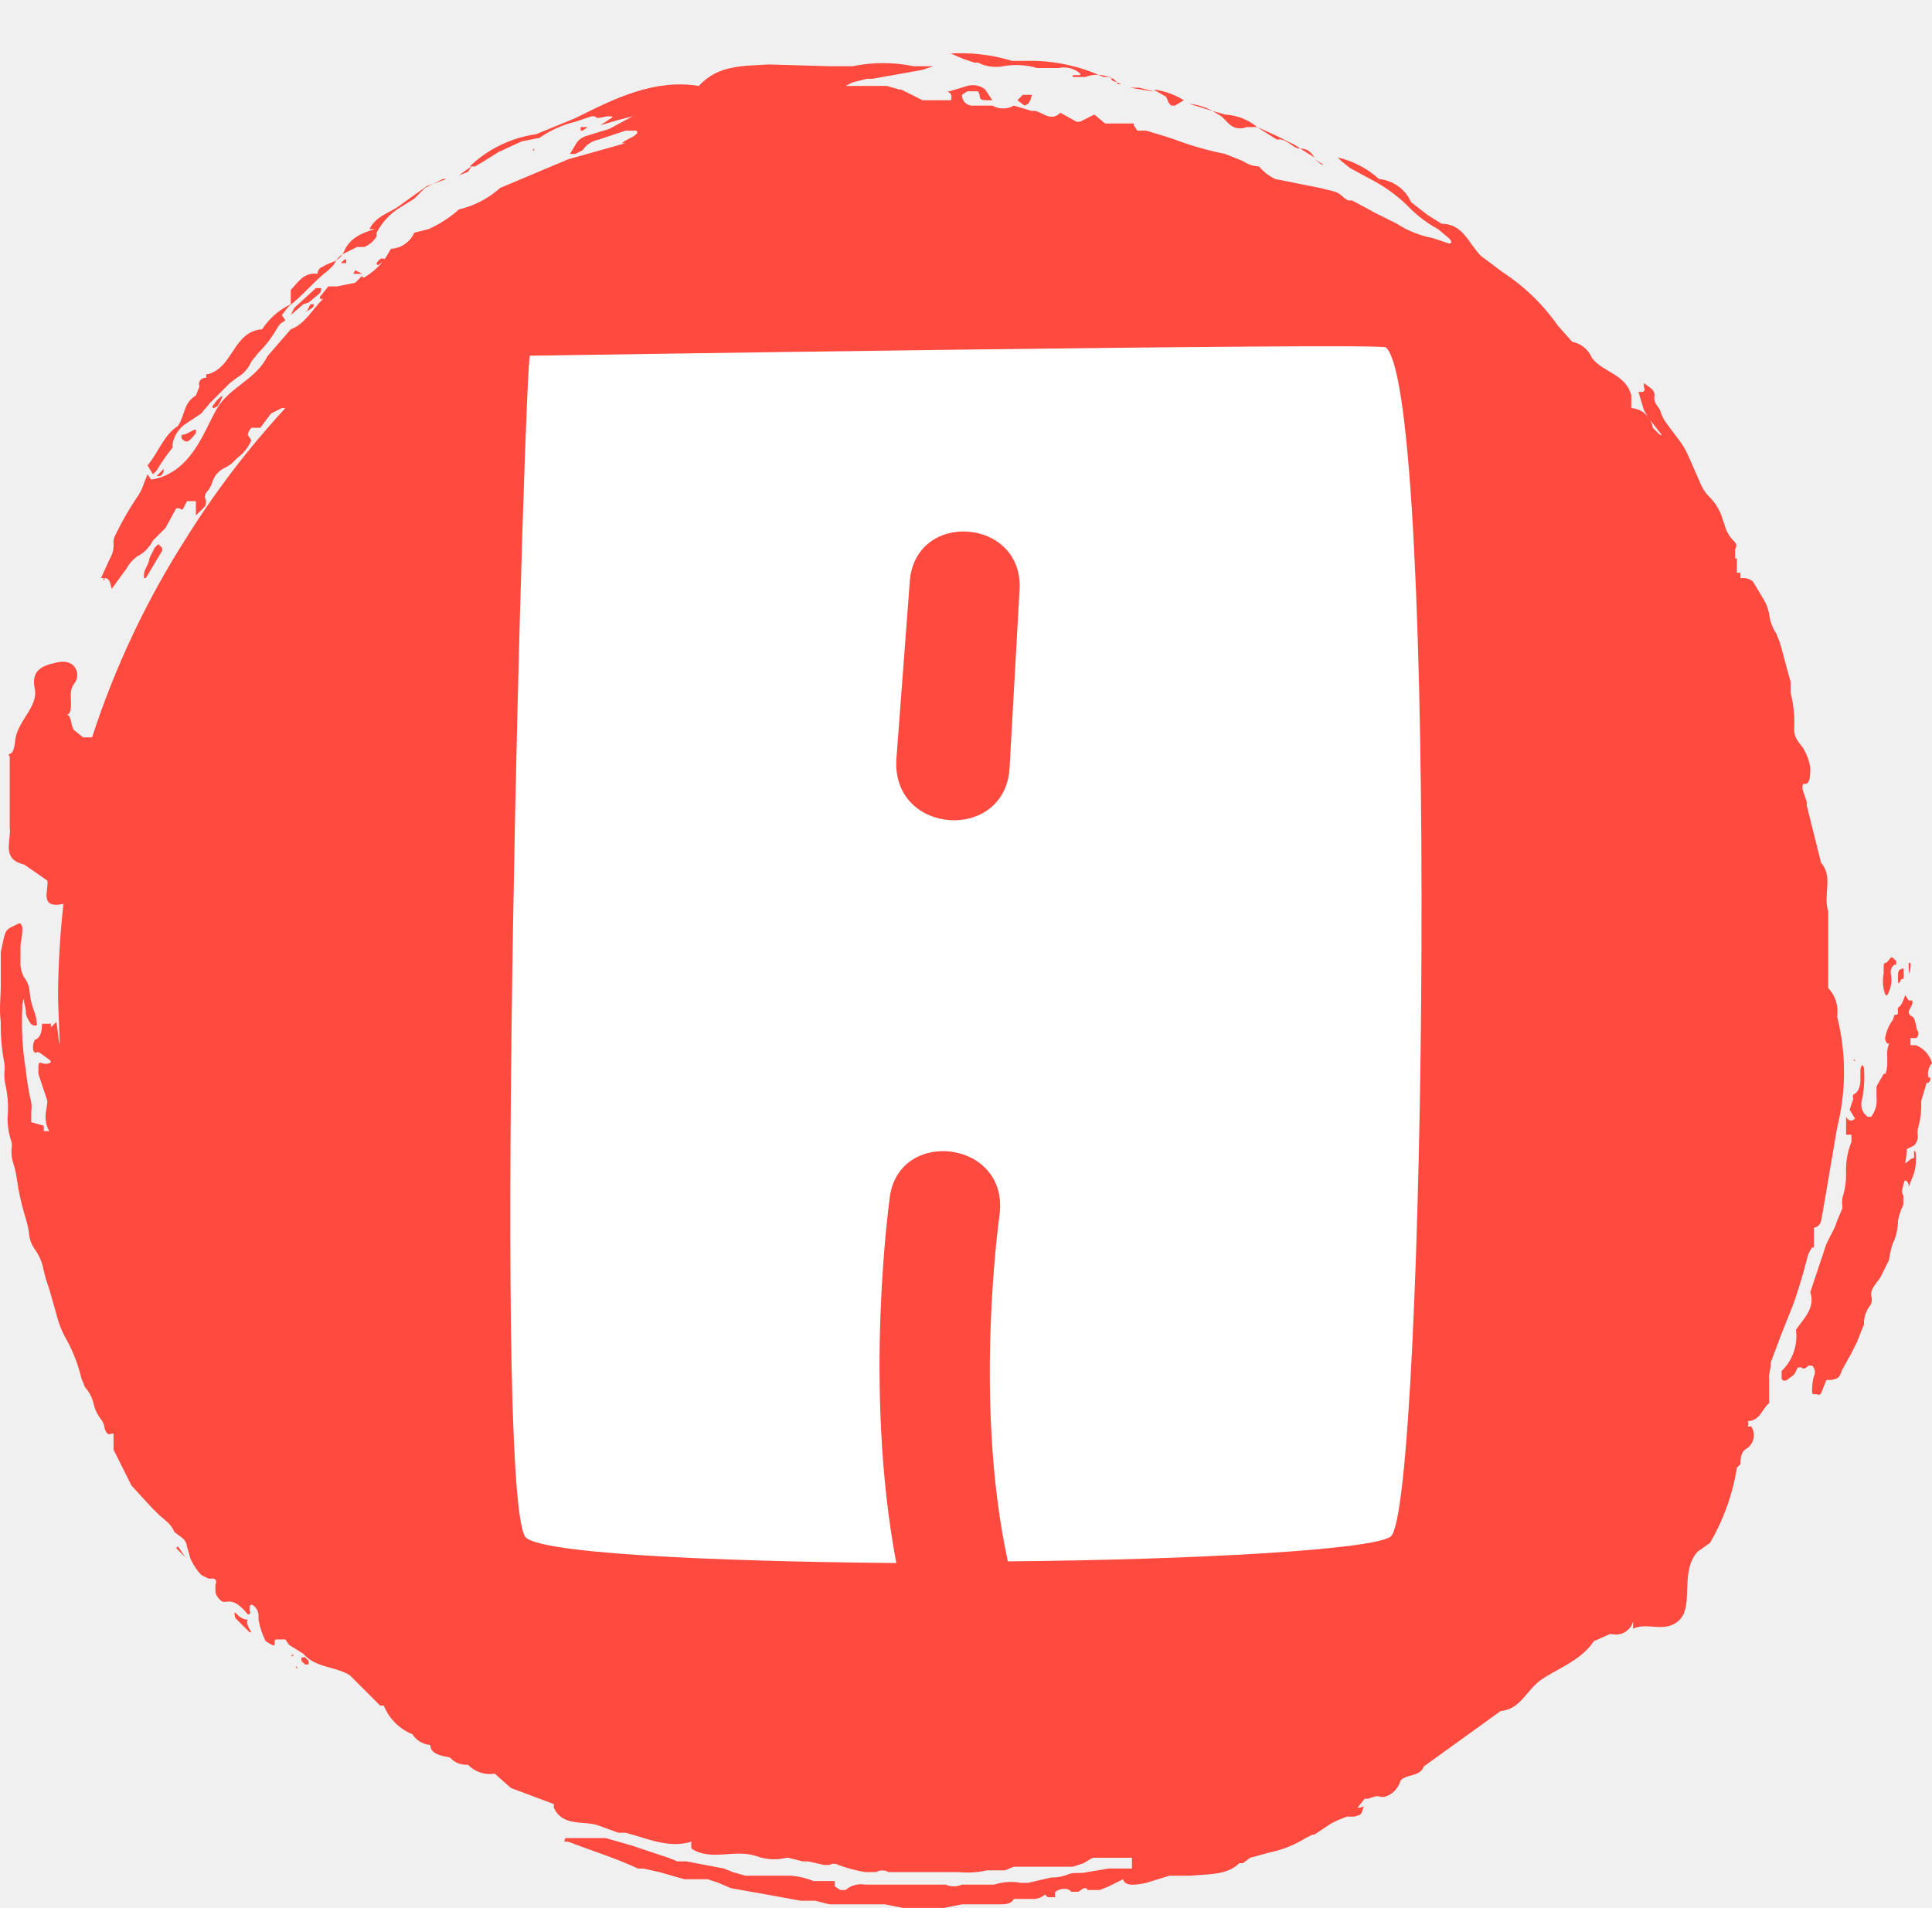
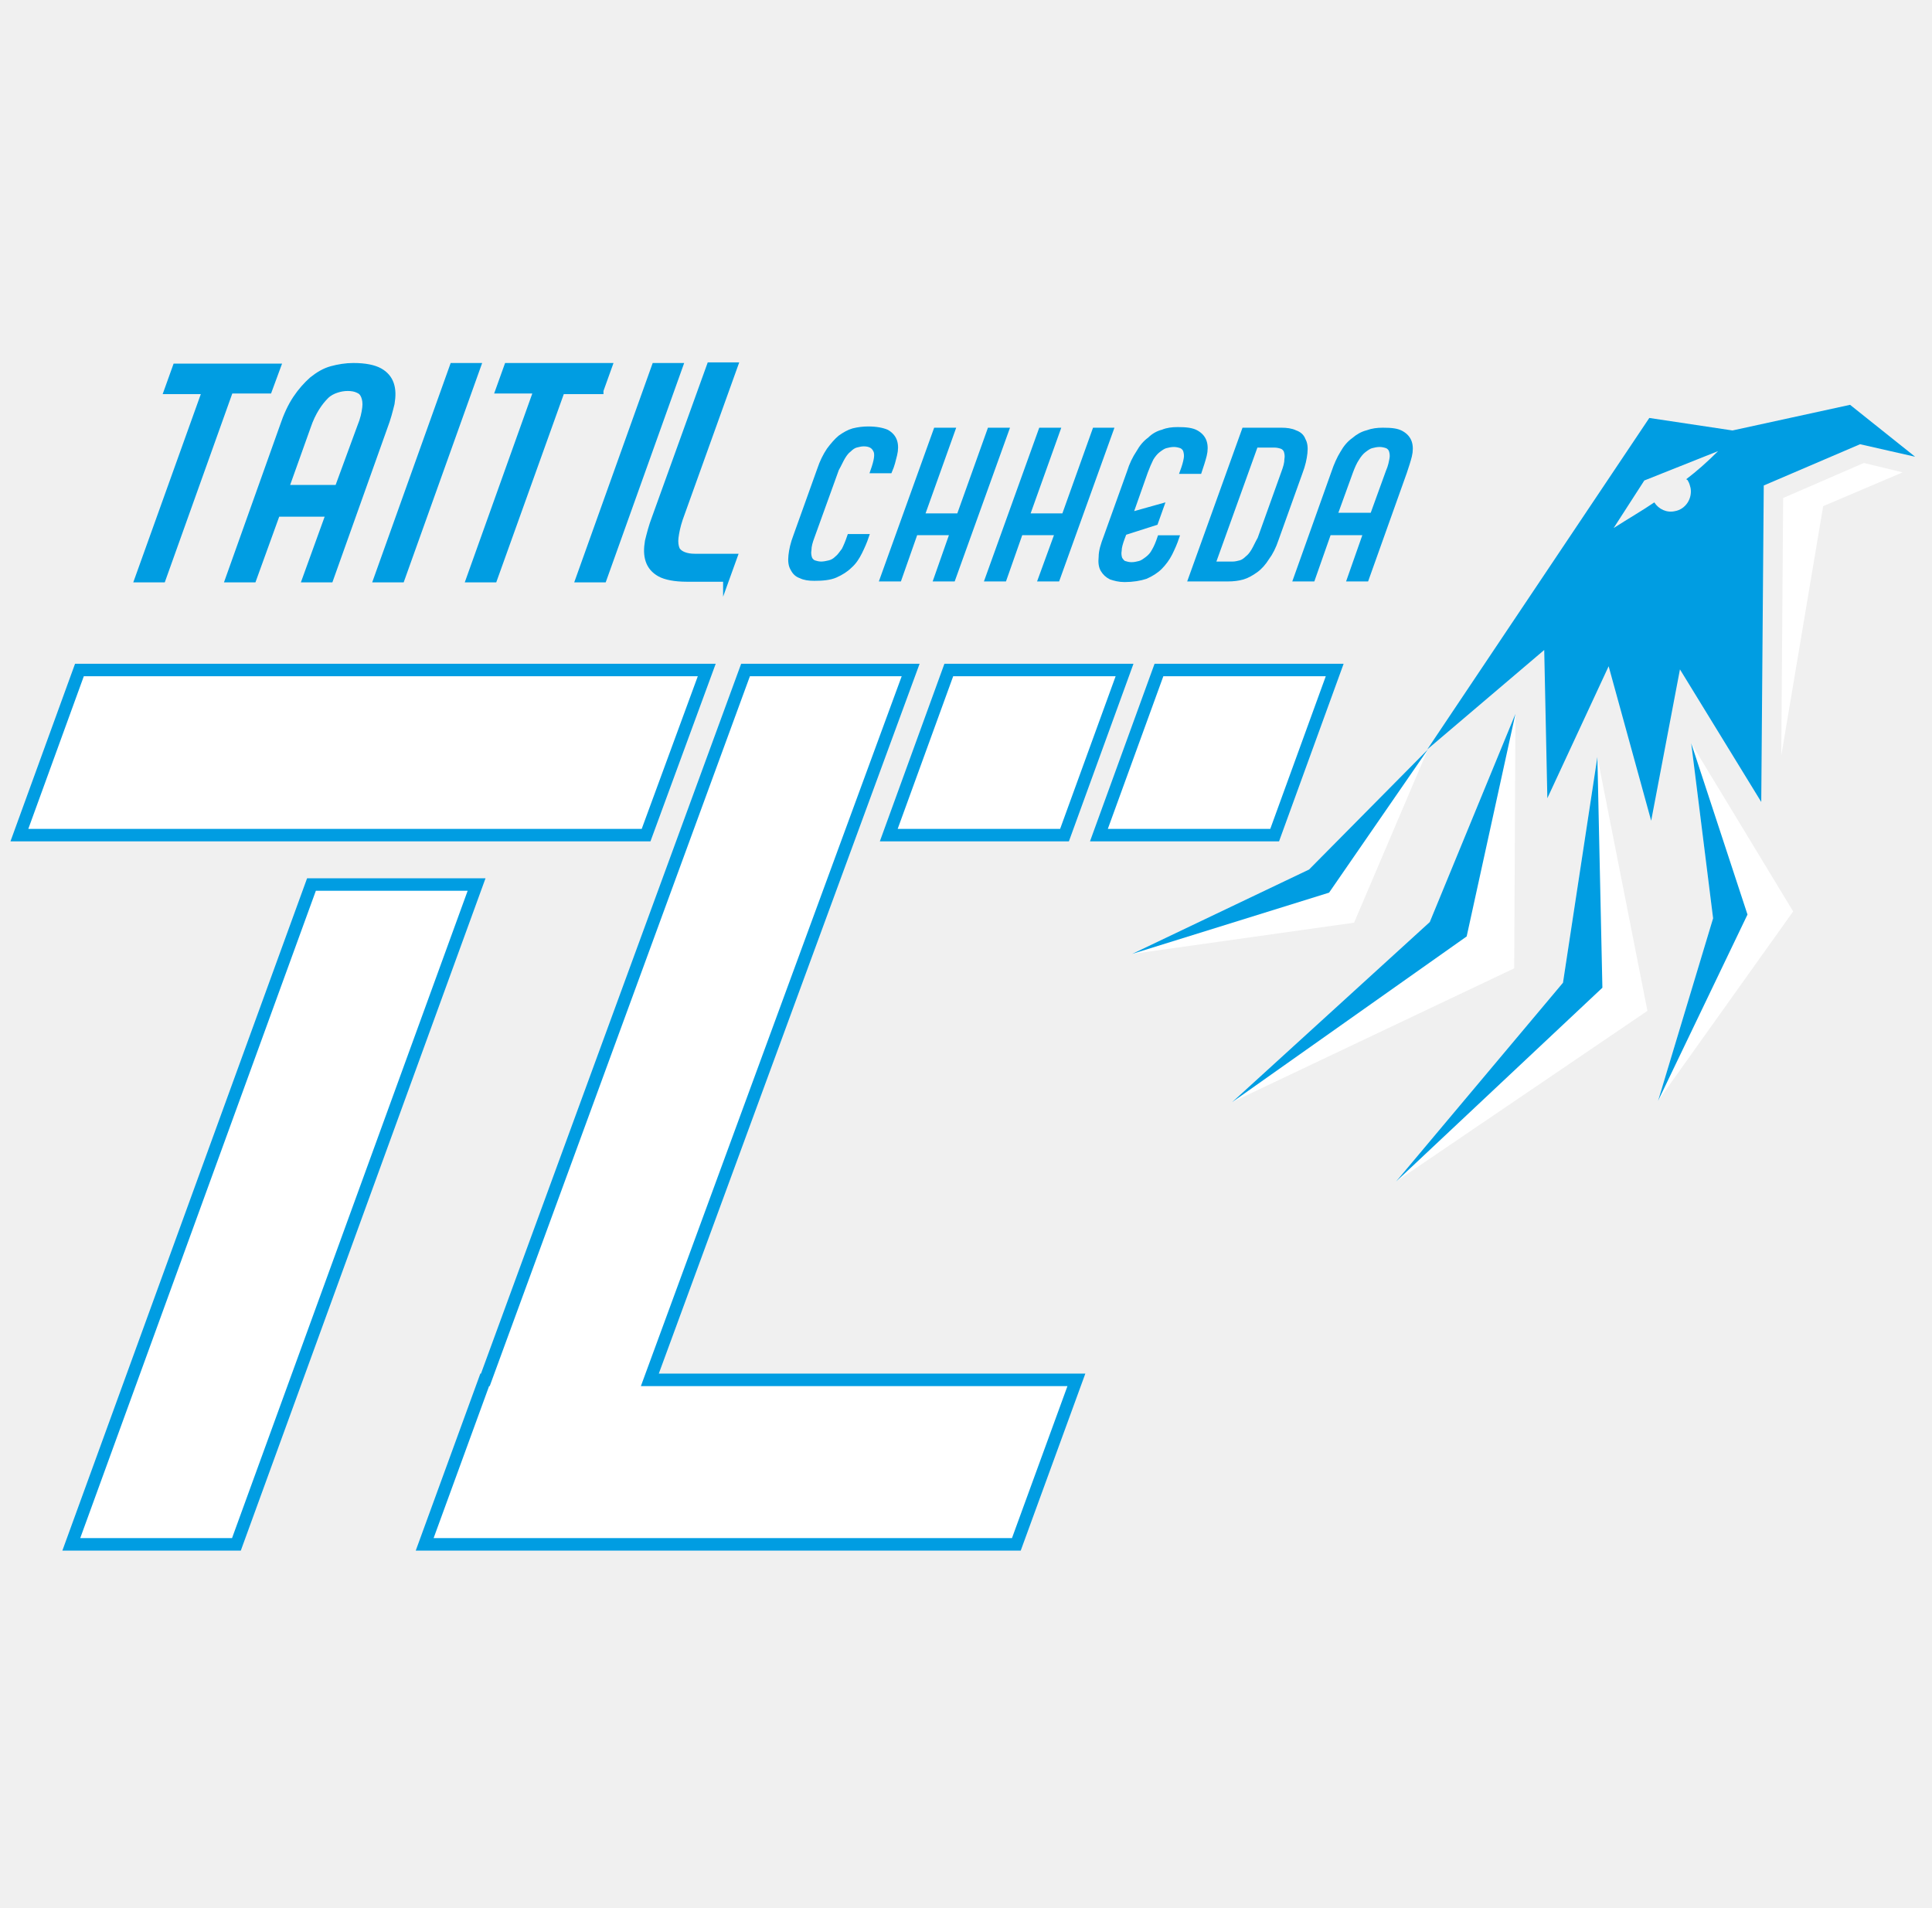
- <svg xmlns="http://www.w3.org/2000/svg" width="308.761" height="304.916" viewBox="0 0 106.008 104.687" class="css-1j8o68f" version="1.1" id="svg23">
-   <defs id="SvgjsDefs2684" />
-   <g id="SvgjsG2685" featurekey="rootContainer" transform="matrix(0.9820593,0,0,0.9820593,-0.05456052,0)" fill="#ff4a3f">
-     <g id="g17">
-       <path d="M19.8 15.3h.5l-.4-.2zm.5.1zm.8-.7c0 .1 0 .1.1.1l.4-.3c-.2-.1-.3-.1-.5.2zm.4-.2zm-4.1 2.3zm-.2.6l.3-.2c.1-.1.1-.2.1-.2h-.2l-.2.4c-.1-.1-.1 0 0 0zm2.2-2.9h-.1l-.2.2h.3zm-2.1 2.4l.6-.5c.1-.1.1-.2.1-.3h-.3l-1.2 1.1-.2.4.7-.6zm-1.1.8z" id="path3" />
-       <path d="M9.7 25v-.2a1.7 1.7 0 0 1 .7-1.1l.9-.6.5-.6.7-.7.4-.4.4-.3a1.9 1.9 0 0 0 .8-.9l.4-.5a5.9 5.9 0 0 0 1-1.3l.2-.3.3-.2-.2-.3.4-.5c.8-.6 1.4-1.4 2.2-2l.3-.3a1.4 1.4 0 0 1 .5-.6l.8-.4h.4a1.4 1.4 0 0 0 .7-.6V13a3.5 3.5 0 0 1 1.3-1.4l.8-.5.2-.2.4-.4 1-.5h.2l-1.1.4-1.4 1c-.6.5-1.4.6-1.8 1.4h.3c-.7.2-1.4.5-1.7 1.2s-.8.6-1.2.9a.4.4 0 0 0-.3.4c-.8-.1-1.1.5-1.5.9v.8a3.9 3.9 0 0 0-1.6 1.4c-1.6.1-1.6 2.1-3 2.5h-.1a.2.2 0 0 0 0 .2c-.3 0-.5.2-.4.5l-.2.5c-.7.4-.6 1.1-1 1.7-.8.5-1.1 1.5-1.7 2.2l.3.5.2-.2a11.6 11.6 0 0 1 .9-1.3zM53.9 3.3l.6.2h.2a2.2 2.2 0 0 0 1.4.2 4.1 4.1 0 0 1 1.9.1h1.2a1.4 1.4 0 0 1 1.2.3.1.1 0 0 1 0 .1H60a.1.1 0 0 0 0 .1h.7a1.8 1.8 0 0 1 1.3 0c.2 0 .1.1.2.2l.5.2h-.2c-.2-.4-.5-.4-.8-.4a9.7 9.7 0 0 0-4.3-.9h-.8A9.8 9.8 0 0 0 53 3h.2zm7.3 3.1zM50.3 4.7zm10.9 1.7h.2-.2zM19 14.7zm32.1-10zm17.6 2.2a.9.9 0 0 0 1 .2h.6a3.1 3.1 0 0 0-1.8-.7l-.7-.2.5.3zm-3.4-1.3c0 .1.1.2.2.3h.2l.5-.3a4.2 4.2 0 0 0-1.7-.6l.7.4zm7.4 2.7l.8.5c-.2-.3-.4-.5-.8-.5z" id="path5" />
-       <path d="M99 76.1l.6-1.6.6-1.5c.2-.5.6-1.8.8-2.6a1.7 1.7 0 0 1 .3-.7h.1v-1.1c.5-.1.4-.6.5-.9l.8-4.7a12.7 12.7 0 0 0 0-6.2 1.9 1.9 0 0 0-.5-1.6v-4.3c-.3-.9.3-1.9-.4-2.7L101 45a.4.4 0 0 0 0-.2l-.2-.6a.5.5 0 0 1 0-.4h.1c.3 0 .3-.5.3-.9a3 3 0 0 0-.4-1.1l-.3-.4a1.1 1.1 0 0 1-.2-.7 6.7 6.7 0 0 0-.2-2v-.6c-.2-.7-.4-1.5-.6-2.2l-.2-.5a2.5 2.5 0 0 1-.4-1.1 2.5 2.5 0 0 0-.3-.8l-.6-1a.8.8 0 0 0-.6-.2h-.1V32h-.2v-.8H97V31a.4.4 0 0 0 0-.1v-.2c.1-.2.1-.3-.1-.5a1.8 1.8 0 0 1-.4-.6l-.2-.6a2.9 2.9 0 0 0-.7-1.2 2.2 2.2 0 0 1-.5-.7l-.7-1.6a4.3 4.3 0 0 0-.6-1l-.6-.8a2.4 2.4 0 0 1-.4-.8l-.2-.3a.6.6 0 0 1-.1-.5.5.5 0 0 0-.2-.4l-.4-.3v.2c.1.2 0 .3-.1.3h-.2l.3 1 .3.5.7.9h-.1l-.2-.2-.2-.2a1.3 1.3 0 0 0-1.2-1.1v-.7c-.3-1.2-1.6-1.3-2.2-2.1a1.5 1.5 0 0 0-1.1-.9l-.8-.9a11.3 11.3 0 0 0-3.1-3l-.8-.6-.4-.3c-.7-.7-1-1.8-2.2-1.8l-.8-.5-.9-.7a2.2 2.2 0 0 0-1.8-1.3 5.1 5.1 0 0 0-2.3-1.2l.2.2.5.4 1.3.7a8.5 8.5 0 0 1 2.1 1.6 6.8 6.8 0 0 0 1.5 1.1l.6.5c.1.1.2.2.1.3H81l-.9-.3a5.6 5.6 0 0 1-2-.8l-1.2-.6-1.3-.7h-.2c-.3-.1-.4-.4-.8-.5l-.8-.2-2.5-.5a2.6 2.6 0 0 1-.9-.7 1.7 1.7 0 0 1-.9-.3l-1-.4a18.1 18.1 0 0 1-2.8-.8l-.6-.2-1-.3h-.5l-.2-.3v-.1h-1.6l-.6-.5-.4.2-.4.2h-.2l-.9-.5c-.6.6-1.1-.2-1.6-.1l-1-.3a1.2 1.2 0 0 1-1.2 0h-1.2a.6.6 0 0 1-.5-.6l.3-.2h.6a.7.7 0 0 1 .1.3c0 .2.2.2.5.2h.2l-.4-.6a1.1 1.1 0 0 0-1-.2l-1 .3H53c.3.2.2.3.2.5h-1.6l-.4-.2-.8-.4h-.1l-.7-.2h-2.3l.4-.2.8-.2h.3l1.7-.3 1.1-.2.6-.2h-1.1a8.4 8.4 0 0 0-3.4 0h-1.3L43 3.6c-1.4.1-2.8 0-3.9 1.2-2.5-.4-4.7.7-6.9 1.8l-2.2.9a6.7 6.7 0 0 0-3.7 1.8h.3l.5-.3.8-.5 1.3-.6 1-.2a6 6 0 0 1 2-.9l.9-.3h.2c.1.2.5 0 .7 0h.2c.1 0 .1.1 0 .1l-.6.4 1-.3.8-.2-1.3.7-1.3.4a1 1 0 0 0-.6.5l-.3.5h.3l.4-.2a1.4 1.4 0 0 1 .9-.6l1.5-.5h.5a.1.1 0 0 1 .1.2c-.2.2-.6.3-.8.5h.2l-3.2.9-3.8 1.6a5.2 5.2 0 0 1-2.3 1.2 6.6 6.6 0 0 1-1.7 1.1l-.8.2a1.5 1.5 0 0 1-1.3.9l-.3.5a3.7 3.7 0 0 1-1.2 1.1h-.1v-.1l-.2.2-.2.2-1 .2h-.5l-.4.5c-.1.1-.1.2 0 .2h.1c-.6.6-1 1.4-1.8 1.7L15 19.9c-.6 1.2-1.8 1.6-2.6 2.6s-1.4 3.9-3.9 4.3l-.2-.3-.2.5a2.7 2.7 0 0 1-.4.8 16.9 16.9 0 0 0-1.2 2.1.8.8 0 0 0-.1.5 1.4 1.4 0 0 1-.2.8l-.5 1.1h.2c.3 0 .3.3.4.6l.8-1.1a2.2 2.2 0 0 1 .6-.7 2 2 0 0 0 .9-.9l.3-.3.4-.4.6-1.1h.2c.1.1.1.1.2 0l.2-.4h.5v.8l.5-.5a.5.5 0 0 0 0-.5.4.4 0 0 1 .1-.3 1.5 1.5 0 0 0 .3-.5 1.3 1.3 0 0 1 .8-.9l.3-.2.3-.3a2.4 2.4 0 0 0 .8-1l-.2-.3c0-.1.1-.3.2-.4h.5l.6-.8.6-.3h.2a48.8 48.8 0 0 0-5.5 7.2h-.1.1a48.4 48.4 0 0 0-5.3 11.2h-.5l-.5-.4c-.2-.2-.1-.7-.4-.9h.1c.3-.5-.1-1.2.3-1.7s.1-1.4-.9-1.2-1.5.5-1.3 1.5-1 1.8-1.1 2.9-.5.5-.3.9v3.9c.1.8-.5 1.8.8 2.1l1.3.9c.1.5-.5 1.6.9 1.3a49.2 49.2 0 0 0-.3 5c0 1.1.1 2.2.1 3.3v-.4c-.1-.4-.1-.8-.2-1.3l-.3.3v-.2h-.5c0 .5-.1.8-.4.9a.9.9 0 0 0-.1.5c0 .1.1.3.2.2s.4.2.7.4-.2.3-.4.2-.2.1-.2.3v.3l.5 1.5c0 .3-.1.6-.1.9a1.7 1.7 0 0 0 .2.8h-.3v-.3l-.7-.2v-.6a1.5 1.5 0 0 0 0-.5 14.6 14.6 0 0 1-.3-1.8 16.6 16.6 0 0 1-.2-3.5.9.9 0 0 1 .1-.5v.2a2.9 2.9 0 0 1 .1.5.8.8 0 0 0 .1.4c.1.2.2.4.4.4s.1-.1.1-.2a2.1 2.1 0 0 0-.1-.5 4.2 4.2 0 0 1-.3-1.3 1.5 1.5 0 0 0-.3-.7 1.6 1.6 0 0 1-.2-.9v-.8c0-.3.1-.6.1-.9a.5.5 0 0 0-.1-.4h-.1c-.8.4-.7.2-1 1.6V55c0 .7-.1 1.4 0 2.1a10.8 10.8 0 0 0 .2 2.3 1.8 1.8 0 0 1 0 .5 3.1 3.1 0 0 0 .1.9 5.9 5.9 0 0 1 .1 1.3 3.9 3.9 0 0 0 .2 1.7 1.2 1.2 0 0 1 0 .4 2.1 2.1 0 0 0 .1.8 4.9 4.9 0 0 1 .2.9 14 14 0 0 0 .5 2.2 5 5 0 0 1 .2 1 1.7 1.7 0 0 0 .3.7 2.9 2.9 0 0 1 .5 1.2 8.5 8.5 0 0 0 .3 1l.4 1.4a5.4 5.4 0 0 0 .6 1.5 8.5 8.5 0 0 1 .8 2.1l.2.5a2.1 2.1 0 0 1 .5 1 2.1 2.1 0 0 0 .4.8 1 1 0 0 1 .2.5c.1.3.2.4.4.3h.1v.9l.5 1 .5 1 1.1 1.2.4.4c.3.3.7.5.9 1l.4.3a.7.7 0 0 1 .3.5l.2.7a3.3 3.3 0 0 0 .6.9l.4.2h.3a.2.2 0 0 1 .1.3 2.5 2.5 0 0 0 0 .5.9.9 0 0 0 .4.5h.2c.4-.1.8.2 1.2.7h.1c0-.1.1-.1 0-.2v-.2c0-.1.1-.2.2-.1a.7.7 0 0 1 .3.6v.2a4.3 4.3 0 0 0 .4 1.2c.5.3.5.3.5.1s0-.2.2-.2h.4l.2.3.8.5c.7.8 1.8.7 2.6 1.2l1.7 1.7h.2a2.9 2.9 0 0 0 1.6 1.6 1.3 1.3 0 0 0 1 .6c0 .5.6.6 1.1.7a1.2 1.2 0 0 0 .8.4h.2a1.7 1.7 0 0 0 1.5.5l.9.8 2.4.9v.2c.5 1.1 1.7.7 2.5 1l1.1.4h.4c1.2.3 2.4.9 3.7.5a.7.7 0 0 0 0 .4c1.1.7 2.4 0 3.6.4a2.9 2.9 0 0 0 1.7.1h.1l.8.2h.3l.9.2h.3a.5.5 0 0 1 .5 0 7.9 7.9 0 0 0 1.5.4h.6a.7.7 0 0 1 .7 0h3.9a5 5 0 0 0 1.6-.1h1l.5-.2H60l.6-.2.5-.3h2.2v.6H62l-1.2.2c-.4.1-.7 0-1 .1a2.4 2.4 0 0 1-1 .2l-1.3.3h-.4a3.1 3.1 0 0 0-1.5.1h-1.8a1.1 1.1 0 0 1-.9 0h-4.5a1.3 1.3 0 0 0-1.1.3H47l-.3-.2v-.3h-1.2a4.1 4.1 0 0 0-1.3-.3h-2.5l-.7-.2-.5-.2-2.1-.4h-.5l-.5-.2-2.1-.7-1.4-.4h-2.2c-.1 0-.1.1-.1.2h.2c1.3.5 2.6.9 3.9 1.5h.3l.9.2 1.4.4h1.3l.6.2.7.3 1.7.3 1.1.2 1.1.2h.8l.8.2h3.1l1 .2h2.3l1-.2H56c.4 0 .6-.1.7-.3h1a1 1 0 0 0 .8-.3c-.1.1 0 .1.1.2h.4v-.2c0-.1 0-.1.2-.2s.6-.1.7.1h.4l.3-.2c.2 0 .2 0 .2.1h.7l.5-.2.8-.4c.1.3.4.4 1.3.2l1.3-.4h1.2c.9-.1 2 0 2.7-.7h.2l.4-.3 1.1-.3a6.1 6.1 0 0 0 2-.8l.4-.2h.1l.9-.6.4-.2.5-.2h.4c.4-.1.4-.1.5-.4s0-.1-.2-.1h-.1l.4-.5h.2c.3-.1.5-.2.7-.1h.2a1.3 1.3 0 0 0 .9-.9c.3-.4 1.1-.2 1.3-.8l4.3-3.1c1.1-.1 1.4-1.1 2.2-1.7s2.3-1.1 3-2.2l.9-.4h.1a1 1 0 0 0 1.2-.7v.4c.8-.4 1.8.3 2.6-.5s0-2.7 1-3.8l.7-.5a12.1 12.1 0 0 0 1.5-4.2l.2-.2c0-.3 0-.7.4-.9a.9.9 0 0 0 .2-1.2h-.2a.3.3 0 0 0 0-.3c.7 0 .8-.7 1.2-1V77a.5.5 0 0 1 0-.2 3.8 3.8 0 0 0 .1-.7zM5.9 32.2z" id="path7" />
-       <path d="M26.4 9.3l-.3.2-.4.3.5-.2zm6.1-2h.1l.3-.2h-.4zm-2.6 1l-.1.1h.1v-.1zm-1.5 1.4zm1.3-.2zm-6.3 3.1zM9.2 26.2l-.4.4H9a.4.4 0 0 0 .2-.4zm3-3.5a2.1 2.1 0 0 0 .3-.6 1.5 1.5 0 0 0-.5.5c-.1.1-.1.2 0 .2zM11 24.2V24c-.2 0-.5.3-.8.3v.2c.3.3.4.2.8-.3zm3 66.2zM73.9 9.2h.1l-.5-.3zm-2.5-1.4c.5-.1.8.4 1.2.5h.1l-.3-.2-1-.5-1.1-.5.3.2zM52.8 3.1zm11.7 2h-.1l-1.2-.2h.5zm2 .7l1.3.4a3.3 3.3 0 0 0-1.3-.4zm-9 0a1 1 0 0 0 .2-.5h-.5l-.3.3.4.3zm9 1.6zM49.9 4.2zm2.9.7zM48.5 4zm13.8 2.1a.5.5 0 0 0 0 .1zm44.8 52.3h-.3V58h.3c.1 0 .2-.3.1-.4s-.1-.7-.3-.8a.3.3 0 0 1-.2-.3l.2-.4a.4.4 0 0 0 0-.2h-.2l-.2-.3c-.1.3-.2.6-.4.7a.5.5 0 0 0 0 .2c0 .1 0 .2-.1.2h-.1a1.1 1.1 0 0 1-.1.3 2.3 2.3 0 0 0-.4.9.4.4 0 0 0 .1.4h.1a1.7 1.7 0 0 0-.1.8v.4a1.8 1.8 0 0 1-.1.5h-.1l-.4.7v.6a1.5 1.5 0 0 1-.3 1.1h-.2l-.2-.2a.9.9 0 0 1-.1-.8 6.5 6.5 0 0 0 .1-1.7c0-.1-.1-.2-.1-.2a.5.5 0 0 0-.1.3v.6c0 .2-.1.6-.3.7s-.1.2-.1.3l-.2.6.3.5c-.2.2-.4.1-.5-.1v1h.3v.4a4.2 4.2 0 0 0-.3 1.4 3.3 3.3 0 0 0 0 .4 4 4 0 0 1-.2 1.3 2 2 0 0 0 0 .6l-.3.7a3.2 3.2 0 0 1-.3.7l-.3.6-.9 2.7c.3.9-.4 1.5-.8 2.1a2.7 2.7 0 0 1-.8 2.3v.4c0 .1.1.2.3.1l.4-.3.2-.4h.2c.1.1.2.1.4-.1h.2a.5.5 0 0 1 .1.6 2.9 2.9 0 0 0-.1.8c0 .1 0 .2.1.2h.2c.1.1.2 0 .3-.3l.2-.5h.3c.4-.1.4-.1.6-.6l.5-.9.3-.6.4-1a1.6 1.6 0 0 1 .3-1 .6.6 0 0 0 .1-.6c0-.2 0-.3.2-.6l.3-.4.5-1a4.7 4.7 0 0 1 .2-.9 3 3 0 0 0 .3-1.3 3.8 3.8 0 0 1 .3-.9v-.5c-.1-.2-.1-.2 0-.6s.1-.2.2-.2a.4.4 0 0 1 .1.3l.2-.5a2.3 2.3 0 0 0 .2-.9v-.3c0-.1 0-.3-.1-.3v.4c-.2 0-.3.2-.5.3a6.4 6.4 0 0 0 .1-.8l.4-.2a.7.7 0 0 0 .2-.6 1.4 1.4 0 0 1 0-.3 4.8 4.8 0 0 0 .2-1.4v-.2l.3-1h.1a.3.3 0 0 0 .1-.3h-.1a.9.9 0 0 1 .2-.8 1.5 1.5 0 0 0-.9-1zm-1.2 7.8zm-.2-9.9zm0 0zM9.1 30.8a.3.3 0 0 0 0-.2l-.2-.2-.2.2-.3.6c0 .3-.3.6-.3.9v.2h.1zm96.3 24.8h.1a1.7 1.7 0 0 0 .2-1.2.5.5 0 0 1 .2-.5h.1v-.2l-.2-.2h-.1c-.1.1-.2.3-.3.3s-.1.1-.1.3v.3a2.2 2.2 0 0 0 .1 1.2zM13.2 90.1c-.1 0 0 .2 0 .3l.8.8h.1c-.2-.3-.3-.6-.2-.7a.9.9 0 0 1-.5-.2zm.8.3zm92.3-35.7h.1a2 2 0 0 0 0-.6c-.3.1-.3.1-.3.6s.1.1.2 0z" id="path9" />
-       <path d="M106.7 62a.6.6 0 0 0 .1-.5c0-.1-.1-.2-.1-.1h-.2v.2c0 .4.1.5.2.4zm.1-8.2h-.1v.6a1 1 0 0 0 .1-.6zM17.1 92.6h-.2v.2l.2.2h.2v-.2zm86.6-33.3c0-.1 0-.1-.1-.1zM9.9 86.5l.5.5-.4-.6z" id="path11" />
-       <circle cx="10.5" cy="87.1" transform="rotate(-24.8 10.4 87.159)" id="circle13" />
-       <path d="M9.7 30.1h-.1v.2-.2h.1zm83.2-6.6l-.2-.3h-.1zm-14.7 77.1zM5.9 32.2zm-.1.2a.3.3 0 0 0 .1-.2v.2zm1.9-4.9zM61.5 2.4zm42.8 58.2v.1-.1zM16.4 92.5h-.1c.1.1.2 0 .1-.1zm.2.7h.1l-.1-.1v.1zm73.9-71.3zm15.2 34.4zM14.6 91.7zm92.1-37zm-.8 11.4zM34.6 0z" id="path15" />
+ <svg xmlns="http://www.w3.org/2000/svg" version="1.1" id="Layer_1" x="0px" y="0px" width="308.761" height="304.916" viewBox="0 0 308.9 304.6" style="enable-background:new 0 0 308.9 304.6;" xml:space="preserve">
+   <style type="text/css">
+ 	.st0{fill-rule:evenodd;clip-rule:evenodd;fill:#FFFFFF;stroke:#009DE2;stroke-width:2;stroke-miterlimit:22.926;}
+ 	.st1{fill-rule:evenodd;clip-rule:evenodd;fill:#009DE2;stroke:#009DE2;stroke-width:0.973;stroke-miterlimit:22.926;}
+ 	.st2{fill-rule:evenodd;clip-rule:evenodd;fill:#009DE2;stroke:#009DE2;stroke-width:0.681;stroke-miterlimit:22.926;}
+ 	.st3{fill-rule:evenodd;clip-rule:evenodd;fill:#009DE2;}
+ 	.st4{fill-rule:evenodd;clip-rule:evenodd;fill:#FFFFFF;}
+ </style>
+   <g>
+     <g>
+       <polygon class="st0" points="142.1,133.3 170.2,133.3 179.8,106.9 151.7,106.9   " />
+       <polygon class="st0" points="49.8,141.2 11.4,246.7 37.8,246.7 76.2,141.2   " />
+       <polygon class="st0" points="119.2,106.9 77.6,220.4 77.5,220.4 67.9,246.7 94.2,246.7 162.5,246.7 172.1,220.4 103.9,220.4     145.6,106.9   " />
+       <polygon class="st0" points="3.1,133.3 103.3,133.3 113,106.9 12.7,106.9   " />
+       <polygon class="st0" points="175.7,133.3 203.8,133.3 213.4,106.9 185.3,106.9   " />
    </g>
-   </g>
-   <g id="SvgjsG2686" featurekey="nameFeature-0" transform="matrix(2.284354,0,0,2.284354,27.98006,-5.60952)" fill="#ffffff">
-     <path d="M9.6 16.48 l-0.32 4.24 c-0.08 1.8 2.6 1.96 2.72 0.2 l0.24 -4.28 c0.12 -1.76 -2.56 -1.96 -2.64 -0.16 z M0.48 11 l0 0 c0.04 0 20.48 -0.32 20.56 -0.2 c1.28 1.12 0.96 27.8 0.12 28.56 c-0.4 0.32 -4.64 0.56 -9.2 0.6 c-0.84 -3.84 -0.2 -8.32 -0.2 -8.32 c0.24 -1.8 -2.44 -2.12 -2.64 -0.4 c0 0.04 -0.64 4.52 0.16 8.76 c-4.56 -0.04 -8.68 -0.24 -8.92 -0.64 c-0.8 -1.44 0 -28.28 0.12 -28.36 z" id="path20" />
+     <g>
+       <path class="st1" d="M43,62.2h-6.2L26,92.4h-4l10.8-30.1h-6.1l1.4-3.9h16.3L43,62.2L43,62.2z M45.2,68l-8.7,24.4h4l3.8-10.5h8.3    l-3.8,10.5h4L61.5,68c0.5-1.3,0.8-2.5,1.1-3.7c0.2-1.2,0.2-2.2-0.1-3.1c-0.3-0.9-0.9-1.6-1.8-2.1c-0.9-0.5-2.3-0.8-4.2-0.8    c-1.2,0-2.4,0.2-3.5,0.5c-1.1,0.3-2.1,0.9-3.1,1.7c-0.9,0.8-1.8,1.8-2.6,3C46.5,64.7,45.8,66.2,45.2,68L45.2,68z M45.7,77.8    l3.5-9.8c0.4-1.2,0.9-2.2,1.4-3c0.5-0.8,1-1.4,1.5-1.9c0.5-0.5,1.1-0.8,1.7-1c0.6-0.2,1.2-0.3,1.8-0.3c0.6,0,1.2,0.1,1.6,0.3    c0.5,0.2,0.8,0.5,1,1c0.2,0.5,0.3,1.1,0.2,1.9c-0.1,0.8-0.3,1.8-0.8,3L54,77.8H45.7L45.7,77.8z M76.4,58.3L64.2,92.4h-4l12.2-34.1    H76.4L76.4,58.3z M96,62.2l1.4-3.9H81.1l-1.4,3.9h6.1L75,92.4h4l10.8-30.1H96L96,62.2z M108.7,58.3L96.5,92.4h-4l12.2-34.1H108.7    L108.7,58.3z M116.1,92.4l1.3-3.6h-6.3c-0.7,0-1.3-0.1-1.8-0.3c-0.5-0.2-0.9-0.5-1.1-0.9c-0.2-0.5-0.3-1.1-0.2-1.9    c0.1-0.8,0.3-1.8,0.7-3l8.8-24.5h-4l-8.8,24.4c-0.5,1.3-0.8,2.5-1.1,3.7c-0.2,1.2-0.2,2.2,0.1,3.1c0.3,0.9,0.9,1.6,1.8,2.1    c0.9,0.5,2.4,0.8,4.3,0.8H116.1z" />
+       <path class="st2" d="M129.9,85.6c-0.3,0.8-0.5,1.5-0.5,2.1c-0.1,0.5,0,1,0.1,1.3c0.1,0.3,0.4,0.6,0.7,0.7c0.3,0.1,0.7,0.2,1.1,0.2    c0.4,0,0.9-0.1,1.3-0.2c0.4-0.1,0.8-0.3,1.2-0.7c0.4-0.3,0.7-0.8,1.1-1.3c0.3-0.6,0.6-1.3,0.9-2.2h2.8c-0.3,0.9-0.7,1.8-1.1,2.6    c-0.4,0.8-0.9,1.6-1.6,2.2c-0.6,0.6-1.4,1.1-2.3,1.5c-0.9,0.4-2.1,0.5-3.4,0.5c-0.9,0-1.6-0.1-2.2-0.4c-0.6-0.2-1-0.6-1.3-1.2    c-0.3-0.5-0.4-1.2-0.3-2.1c0.1-0.9,0.3-1.9,0.8-3.2l3.8-10.6c0.4-1.2,0.9-2.2,1.5-3.1c0.6-0.8,1.2-1.5,1.8-2    c0.7-0.5,1.4-0.9,2.1-1.1c0.8-0.2,1.6-0.3,2.4-0.3c1.3,0,2.3,0.2,3,0.5c0.7,0.4,1.1,0.9,1.3,1.5c0.2,0.6,0.2,1.4,0,2.2    c-0.2,0.8-0.4,1.7-0.8,2.6h-2.8c0.6-1.7,0.8-2.8,0.4-3.4c-0.3-0.6-0.9-0.9-1.8-0.9c-0.4,0-0.8,0.1-1.2,0.2    c-0.4,0.1-0.8,0.4-1.1,0.7c-0.4,0.3-0.7,0.7-1,1.2c-0.3,0.5-0.6,1.2-1,1.9L129.9,85.6L129.9,85.6z M161,68.5h-2.8l-4.9,13.7h-5.8    l4.9-13.7h-2.8L141,92.4h2.8l2.6-7.4h5.8l-2.6,7.4h2.8L161,68.5L161,68.5z M177.7,68.5l-8.6,23.9h-2.8L169,85h-5.8l-2.6,7.4h-2.8    l8.6-23.9h2.8l-4.9,13.7h5.8l4.9-13.7H177.7L177.7,68.5z M184.8,83.4l1-2.8l-5,1.4l2.4-6.8c0.3-0.8,0.6-1.5,0.9-2.1    c0.3-0.5,0.7-1,1.1-1.3c0.4-0.3,0.8-0.6,1.2-0.7c0.4-0.1,0.8-0.2,1.3-0.2c0.4,0,0.8,0.1,1.1,0.2c0.3,0.1,0.6,0.4,0.7,0.7    c0.1,0.3,0.2,0.8,0.1,1.3c-0.1,0.6-0.3,1.3-0.6,2.1h2.8c0.3-0.9,0.6-1.8,0.8-2.6c0.2-0.8,0.2-1.6,0-2.2c-0.2-0.6-0.6-1.1-1.3-1.5    c-0.7-0.4-1.7-0.5-3-0.5c-0.9,0-1.7,0.1-2.4,0.4c-0.8,0.2-1.5,0.6-2.1,1.2c-0.7,0.5-1.3,1.2-1.8,2.1c-0.6,0.9-1.1,1.9-1.5,3.2    l-3.7,10.3c-0.5,1.3-0.8,2.3-0.8,3.2c-0.1,0.9,0,1.6,0.3,2.1c0.3,0.5,0.7,0.9,1.3,1.2c0.6,0.2,1.3,0.4,2.2,0.4    c1.3,0,2.5-0.2,3.4-0.5c0.9-0.4,1.7-0.9,2.3-1.5c0.6-0.6,1.2-1.4,1.6-2.2c0.4-0.8,0.8-1.7,1.1-2.6h-2.8c-0.3,0.9-0.6,1.6-0.9,2.1    c-0.3,0.6-0.7,1-1.1,1.3c-0.4,0.3-0.8,0.6-1.2,0.7c-0.4,0.1-0.8,0.2-1.3,0.2c-0.4,0-0.8-0.1-1.1-0.2c-0.3-0.1-0.5-0.4-0.7-0.7    c-0.1-0.3-0.2-0.8-0.1-1.3c0-0.5,0.2-1.2,0.5-2l0.3-0.8L184.8,83.4L184.8,83.4z M204.9,68.5c0.8,0,1.6,0.1,2.2,0.4    c0.6,0.2,1.1,0.6,1.3,1.2c0.3,0.5,0.4,1.2,0.3,2.1c-0.1,0.9-0.3,1.9-0.8,3.2l-3.8,10.6c-0.4,1.2-0.9,2.2-1.5,3    c-0.5,0.8-1.1,1.5-1.8,2c-0.7,0.5-1.4,0.9-2.1,1.1c-0.7,0.2-1.5,0.3-2.4,0.3h-6l8.6-23.9H204.9L204.9,68.5z M197.1,89.9    c0.4,0,0.8-0.1,1.2-0.2c0.4-0.1,0.8-0.4,1.1-0.7c0.4-0.3,0.7-0.7,1-1.2c0.3-0.5,0.6-1.2,1-1.9l3.8-10.6c0.3-0.8,0.5-1.5,0.5-2.1    c0.1-0.5,0-1-0.1-1.3c-0.1-0.3-0.4-0.6-0.7-0.7c-0.3-0.1-0.7-0.2-1.1-0.2h-3l-6.8,18.9H197.1L197.1,89.9z M213.2,75.3l-6.1,17.1    h2.8l2.6-7.4h5.8l-2.6,7.4h2.8l6.1-17.1c0.3-0.9,0.6-1.8,0.8-2.6c0.2-0.8,0.2-1.6,0-2.2c-0.2-0.6-0.6-1.1-1.3-1.5    c-0.7-0.4-1.6-0.5-3-0.5c-0.9,0-1.7,0.1-2.5,0.4c-0.8,0.2-1.5,0.6-2.2,1.2c-0.7,0.5-1.3,1.2-1.8,2.1    C214.1,73,213.6,74.1,213.2,75.3L213.2,75.3z M213.5,82.1l2.5-6.9c0.3-0.8,0.6-1.5,1-2.1c0.3-0.5,0.7-1,1.1-1.3    c0.4-0.3,0.8-0.6,1.2-0.7c0.4-0.1,0.8-0.2,1.3-0.2c0.4,0,0.8,0.1,1.1,0.2c0.3,0.1,0.6,0.4,0.7,0.7c0.1,0.3,0.2,0.8,0.1,1.3    c-0.1,0.5-0.2,1.2-0.6,2.1l-2.5,6.9H213.5z" />
+     </g>
+     <path class="st3" d="M295.8,64.5L277,68.6l-13.3-2l-35.5,53l18.7-15.9l0.5,23.7l9.8-21.1l6.8,24.7l4.6-24.2l13,21.2l0.4-50.6   l15.4-6.6l8.8,2L295.8,64.5z M269.9,76.7c0.2,0.3,0.3,0.7,0.4,1.1c0.3,1.7-0.8,3.4-2.5,3.7c-1.3,0.3-2.6-0.3-3.3-1.4   c-1.9,1.3-4,2.5-6.5,4.1l4.9-7.6l11.8-4.7c-1.8,1.8-3.4,3.2-5.1,4.5C269.8,76.5,269.9,76.6,269.9,76.7z" />
+     <polygon class="st4" points="286.7,145.5 270.4,118.6 273.9,146.6 265.1,175.8  " />
+     <polygon class="st4" points="263.4,161.4 255.4,120.8 249.9,156.9 223.2,188.7  " />
+     <polygon class="st4" points="242.1,154.6 242.3,113.9 228.6,147.2 197,176  " />
+     <polygon class="st4" points="216.5,147.3 228.3,119.6 209.3,138.8 181,152.3  " />
+     <polygon class="st3" points="212.5,142.5 228.3,119.6 209.3,138.8 181,152.3  " />
+     <polygon class="st3" points="242.3,113.9 228.6,147.2 197,176 234.5,149.5  " />
+     <polygon class="st3" points="255.4,120.8 249.9,156.9 223.2,188.7 256.2,157.7  " />
+     <polygon class="st3" points="270.4,118.6 273.9,146.6 265.1,175.8 279.4,146  " />
+     <polygon class="st4" points="284.8,120.6 291.5,80.7 304.2,75.3 298,73.8 285.1,79.4  " />
  </g>
</svg>
